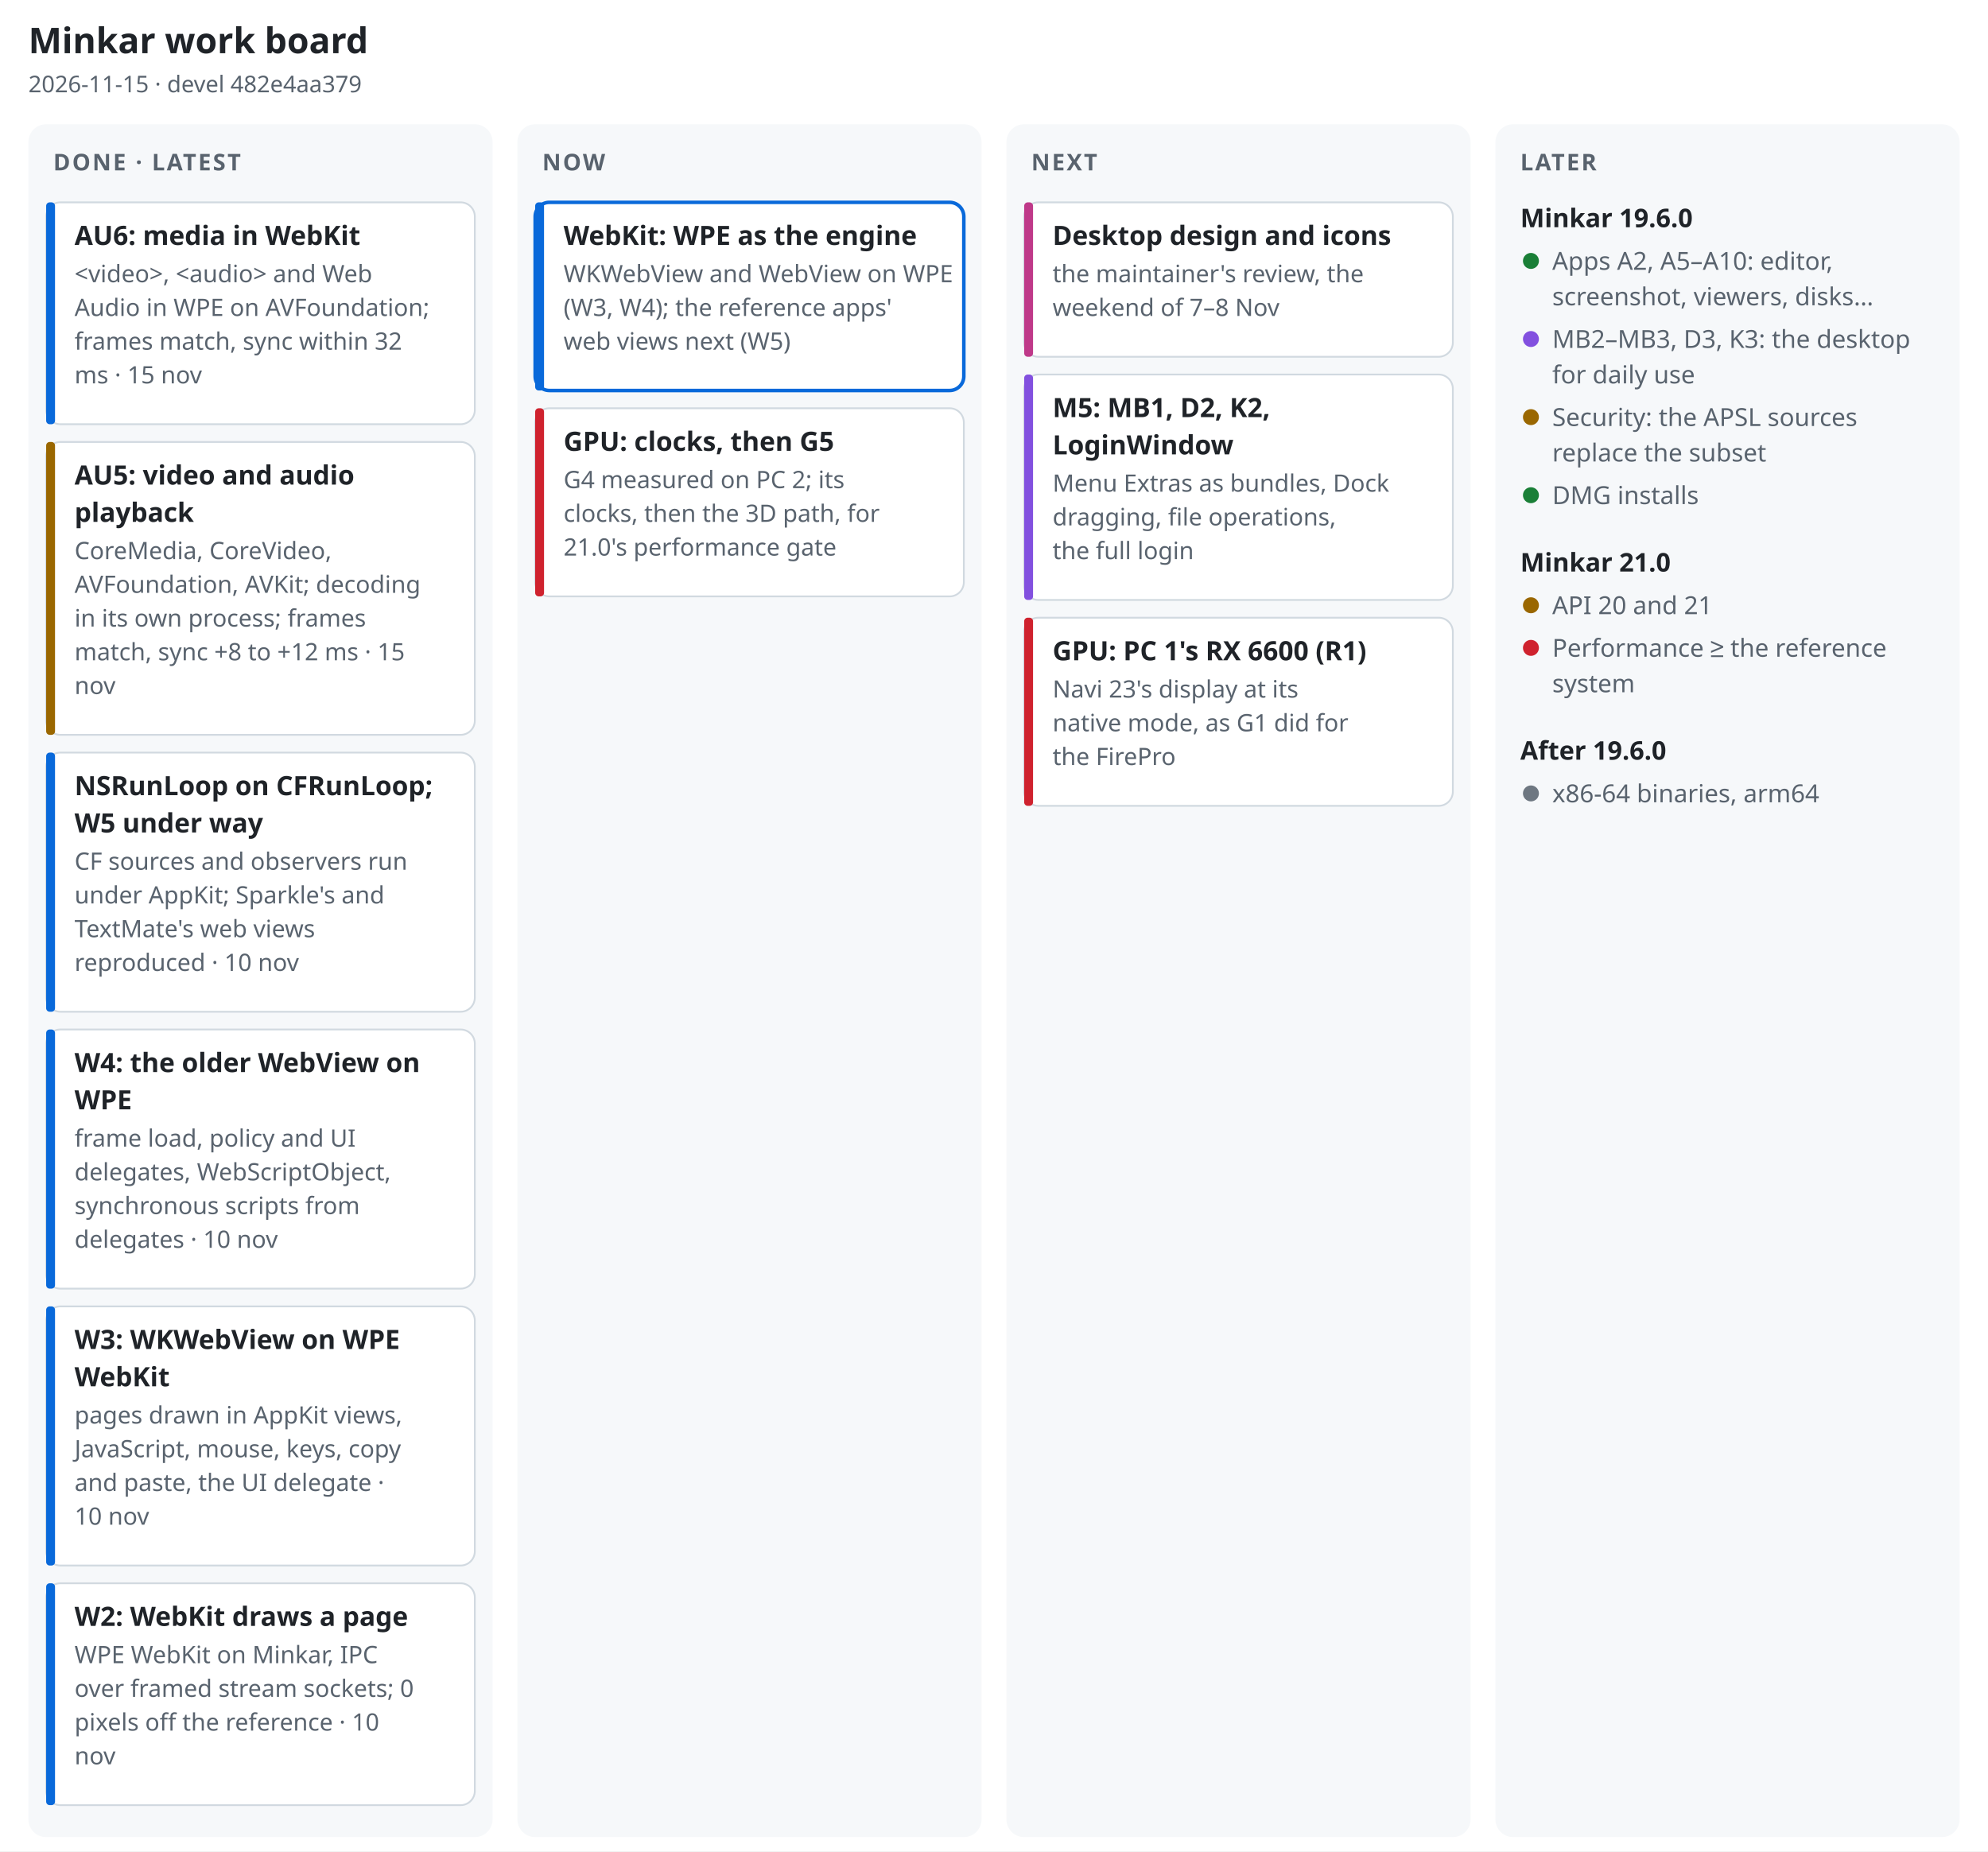
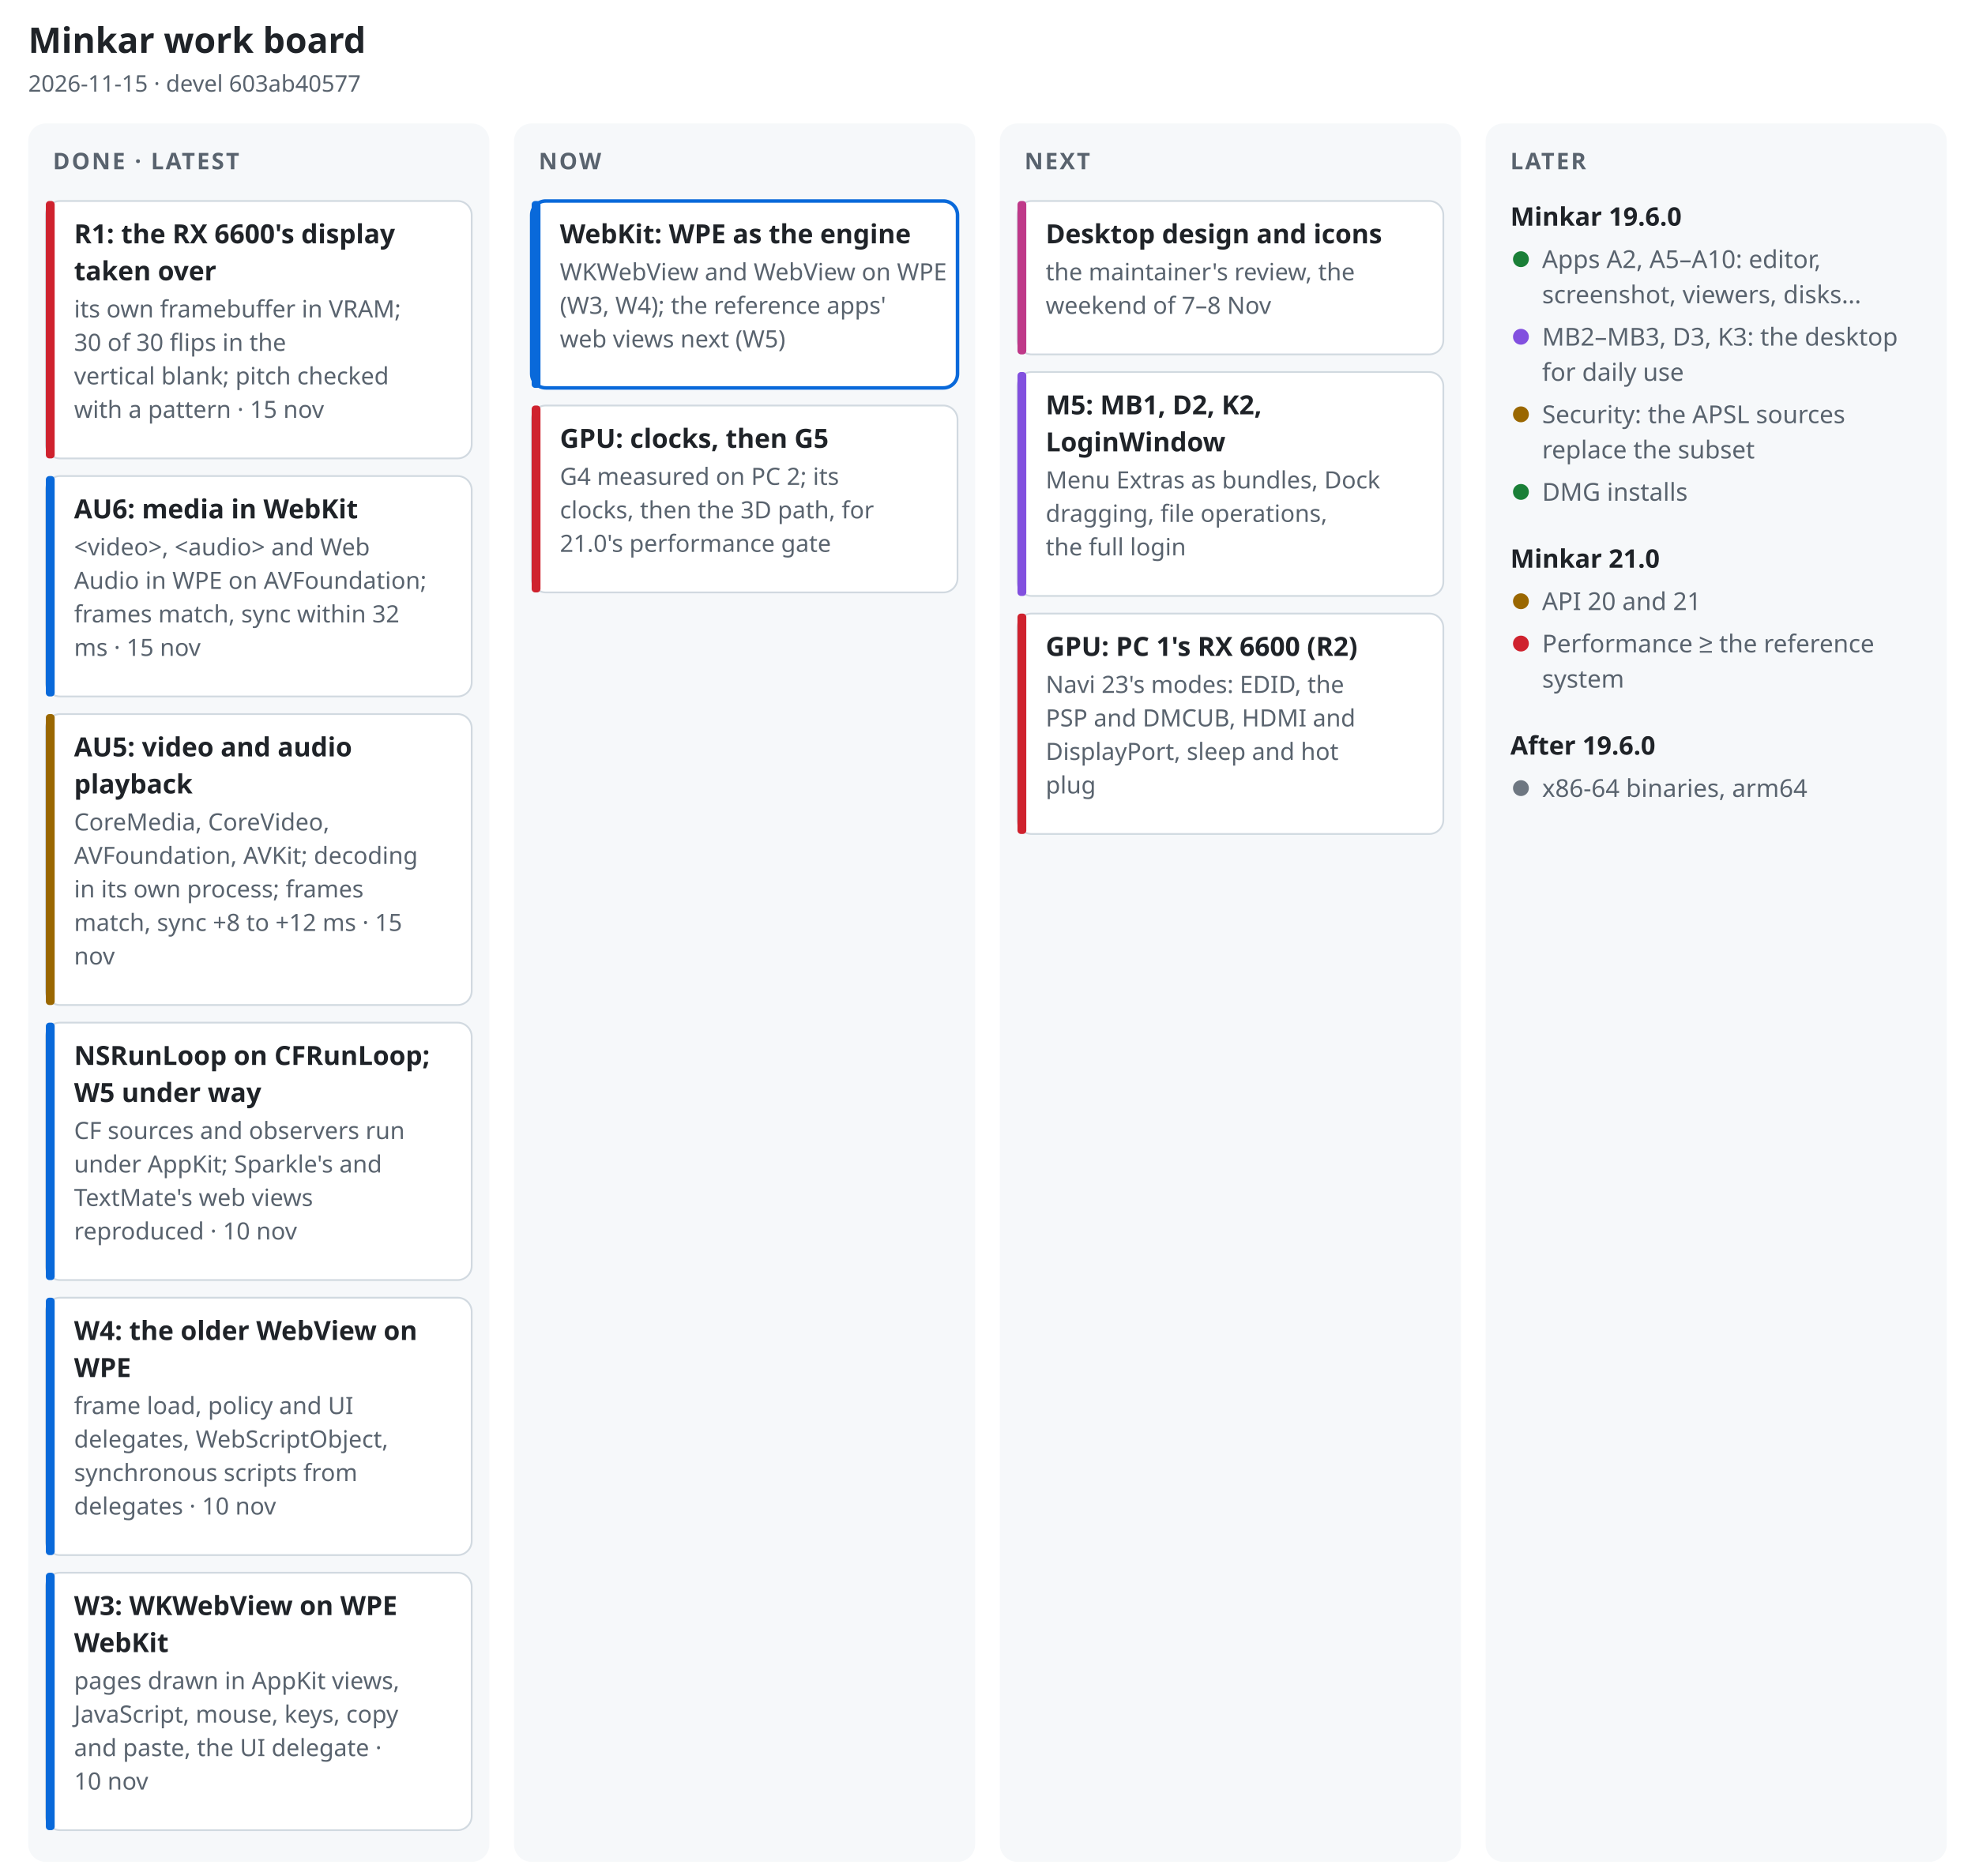
- <svg xmlns="http://www.w3.org/2000/svg" width="1120" height="1043" viewBox="0 0 1120 1043" font-family="-apple-system, BlinkMacSystemFont, 'Segoe UI', 'Noto Sans', Helvetica, Arial, sans-serif" role="img" aria-label="Minkar work board, 2026-11-15">
-   <rect width="1120" height="1043" fill="#ffffff" />
+ <svg xmlns="http://www.w3.org/2000/svg" width="1120" height="1064" viewBox="0 0 1120 1064" font-family="-apple-system, BlinkMacSystemFont, 'Segoe UI', 'Noto Sans', Helvetica, Arial, sans-serif" role="img" aria-label="Minkar work board, 2026-11-15">
+   <rect width="1120" height="1064" fill="#ffffff" />
  <text x="16" y="30" font-size="20" font-weight="700" fill="#1f2328" text-anchor="start">Minkar work board</text>
-   <text x="16" y="52" font-size="13" font-weight="400" fill="#59636e" text-anchor="start">2026-11-15 · devel 482e4aa379</text>
-   <rect x="16" y="70" width="261.5" height="965" rx="10" fill="#f6f8fa" />
+   <text x="16" y="52" font-size="13" font-weight="400" fill="#59636e" text-anchor="start">2026-11-15 · devel 603ab40577</text>
+   <rect x="16" y="70" width="261.5" height="986" rx="10" fill="#f6f8fa" />
  <text x="30" y="96" font-size="13" font-weight="700" fill="#59636e" text-anchor="start" letter-spacing=".08em">DONE · LATEST</text>
-   <rect x="26" y="114" width="241.5" height="125" rx="8" fill="#ffffff" stroke="#d1d9e0" stroke-width="1" />
-   <rect x="26" y="114" width="5" height="125" rx="2" fill="#0969da" />
-   <text x="42" y="138" font-size="15" font-weight="650" fill="#1f2328" text-anchor="start">AU6: media in WebKit</text>
-   <text x="42" y="159" font-size="13.5" font-weight="400" fill="#59636e" text-anchor="start">&lt;video&gt;, &lt;audio&gt; and Web</text>
-   <text x="42" y="178" font-size="13.5" font-weight="400" fill="#59636e" text-anchor="start">Audio in WPE on AVFoundation;</text>
-   <text x="42" y="197" font-size="13.5" font-weight="400" fill="#59636e" text-anchor="start">frames match, sync within 32</text>
-   <text x="42" y="216" font-size="13.5" font-weight="400" fill="#59636e" text-anchor="start">ms · 15 nov</text>
-   <rect x="26" y="249" width="241.5" height="165" rx="8" fill="#ffffff" stroke="#d1d9e0" stroke-width="1" />
-   <rect x="26" y="249" width="5" height="165" rx="2" fill="#9a6700" />
-   <text x="42" y="273" font-size="15" font-weight="650" fill="#1f2328" text-anchor="start">AU5: video and audio</text>
-   <text x="42" y="294" font-size="15" font-weight="650" fill="#1f2328" text-anchor="start">playback</text>
-   <text x="42" y="315" font-size="13.5" font-weight="400" fill="#59636e" text-anchor="start">CoreMedia, CoreVideo,</text>
-   <text x="42" y="334" font-size="13.5" font-weight="400" fill="#59636e" text-anchor="start">AVFoundation, AVKit; decoding</text>
-   <text x="42" y="353" font-size="13.5" font-weight="400" fill="#59636e" text-anchor="start">in its own process; frames</text>
-   <text x="42" y="372" font-size="13.5" font-weight="400" fill="#59636e" text-anchor="start">match, sync +8 to +12 ms · 15</text>
-   <text x="42" y="391" font-size="13.5" font-weight="400" fill="#59636e" text-anchor="start">nov</text>
-   <rect x="26" y="424" width="241.5" height="146" rx="8" fill="#ffffff" stroke="#d1d9e0" stroke-width="1" />
-   <rect x="26" y="424" width="5" height="146" rx="2" fill="#0969da" />
-   <text x="42" y="448" font-size="15" font-weight="650" fill="#1f2328" text-anchor="start">NSRunLoop on CFRunLoop;</text>
-   <text x="42" y="469" font-size="15" font-weight="650" fill="#1f2328" text-anchor="start">W5 under way</text>
-   <text x="42" y="490" font-size="13.5" font-weight="400" fill="#59636e" text-anchor="start">CF sources and observers run</text>
-   <text x="42" y="509" font-size="13.5" font-weight="400" fill="#59636e" text-anchor="start">under AppKit; Sparkle's and</text>
-   <text x="42" y="528" font-size="13.5" font-weight="400" fill="#59636e" text-anchor="start">TextMate's web views</text>
-   <text x="42" y="547" font-size="13.5" font-weight="400" fill="#59636e" text-anchor="start">reproduced · 10 nov</text>
+   <rect x="26" y="114" width="241.5" height="146" rx="8" fill="#ffffff" stroke="#d1d9e0" stroke-width="1" />
+   <rect x="26" y="114" width="5" height="146" rx="2" fill="#cf222e" />
+   <text x="42" y="138" font-size="15" font-weight="650" fill="#1f2328" text-anchor="start">R1: the RX 6600's display</text>
+   <text x="42" y="159" font-size="15" font-weight="650" fill="#1f2328" text-anchor="start">taken over</text>
+   <text x="42" y="180" font-size="13.5" font-weight="400" fill="#59636e" text-anchor="start">its own framebuffer in VRAM;</text>
+   <text x="42" y="199" font-size="13.5" font-weight="400" fill="#59636e" text-anchor="start">30 of 30 flips in the</text>
+   <text x="42" y="218" font-size="13.5" font-weight="400" fill="#59636e" text-anchor="start">vertical blank; pitch checked</text>
+   <text x="42" y="237" font-size="13.5" font-weight="400" fill="#59636e" text-anchor="start">with a pattern · 15 nov</text>
+   <rect x="26" y="270" width="241.5" height="125" rx="8" fill="#ffffff" stroke="#d1d9e0" stroke-width="1" />
+   <rect x="26" y="270" width="5" height="125" rx="2" fill="#0969da" />
+   <text x="42" y="294" font-size="15" font-weight="650" fill="#1f2328" text-anchor="start">AU6: media in WebKit</text>
+   <text x="42" y="315" font-size="13.5" font-weight="400" fill="#59636e" text-anchor="start">&lt;video&gt;, &lt;audio&gt; and Web</text>
+   <text x="42" y="334" font-size="13.5" font-weight="400" fill="#59636e" text-anchor="start">Audio in WPE on AVFoundation;</text>
+   <text x="42" y="353" font-size="13.5" font-weight="400" fill="#59636e" text-anchor="start">frames match, sync within 32</text>
+   <text x="42" y="372" font-size="13.5" font-weight="400" fill="#59636e" text-anchor="start">ms · 15 nov</text>
+   <rect x="26" y="405" width="241.5" height="165" rx="8" fill="#ffffff" stroke="#d1d9e0" stroke-width="1" />
+   <rect x="26" y="405" width="5" height="165" rx="2" fill="#9a6700" />
+   <text x="42" y="429" font-size="15" font-weight="650" fill="#1f2328" text-anchor="start">AU5: video and audio</text>
+   <text x="42" y="450" font-size="15" font-weight="650" fill="#1f2328" text-anchor="start">playback</text>
+   <text x="42" y="471" font-size="13.5" font-weight="400" fill="#59636e" text-anchor="start">CoreMedia, CoreVideo,</text>
+   <text x="42" y="490" font-size="13.5" font-weight="400" fill="#59636e" text-anchor="start">AVFoundation, AVKit; decoding</text>
+   <text x="42" y="509" font-size="13.5" font-weight="400" fill="#59636e" text-anchor="start">in its own process; frames</text>
+   <text x="42" y="528" font-size="13.5" font-weight="400" fill="#59636e" text-anchor="start">match, sync +8 to +12 ms · 15</text>
+   <text x="42" y="547" font-size="13.5" font-weight="400" fill="#59636e" text-anchor="start">nov</text>
  <rect x="26" y="580" width="241.5" height="146" rx="8" fill="#ffffff" stroke="#d1d9e0" stroke-width="1" />
  <rect x="26" y="580" width="5" height="146" rx="2" fill="#0969da" />
-   <text x="42" y="604" font-size="15" font-weight="650" fill="#1f2328" text-anchor="start">W4: the older WebView on</text>
-   <text x="42" y="625" font-size="15" font-weight="650" fill="#1f2328" text-anchor="start">WPE</text>
-   <text x="42" y="646" font-size="13.5" font-weight="400" fill="#59636e" text-anchor="start">frame load, policy and UI</text>
-   <text x="42" y="665" font-size="13.5" font-weight="400" fill="#59636e" text-anchor="start">delegates, WebScriptObject,</text>
-   <text x="42" y="684" font-size="13.5" font-weight="400" fill="#59636e" text-anchor="start">synchronous scripts from</text>
-   <text x="42" y="703" font-size="13.5" font-weight="400" fill="#59636e" text-anchor="start">delegates · 10 nov</text>
+   <text x="42" y="604" font-size="15" font-weight="650" fill="#1f2328" text-anchor="start">NSRunLoop on CFRunLoop;</text>
+   <text x="42" y="625" font-size="15" font-weight="650" fill="#1f2328" text-anchor="start">W5 under way</text>
+   <text x="42" y="646" font-size="13.5" font-weight="400" fill="#59636e" text-anchor="start">CF sources and observers run</text>
+   <text x="42" y="665" font-size="13.5" font-weight="400" fill="#59636e" text-anchor="start">under AppKit; Sparkle's and</text>
+   <text x="42" y="684" font-size="13.5" font-weight="400" fill="#59636e" text-anchor="start">TextMate's web views</text>
+   <text x="42" y="703" font-size="13.5" font-weight="400" fill="#59636e" text-anchor="start">reproduced · 10 nov</text>
  <rect x="26" y="736" width="241.5" height="146" rx="8" fill="#ffffff" stroke="#d1d9e0" stroke-width="1" />
  <rect x="26" y="736" width="5" height="146" rx="2" fill="#0969da" />
-   <text x="42" y="760" font-size="15" font-weight="650" fill="#1f2328" text-anchor="start">W3: WKWebView on WPE</text>
-   <text x="42" y="781" font-size="15" font-weight="650" fill="#1f2328" text-anchor="start">WebKit</text>
-   <text x="42" y="802" font-size="13.5" font-weight="400" fill="#59636e" text-anchor="start">pages drawn in AppKit views,</text>
-   <text x="42" y="821" font-size="13.5" font-weight="400" fill="#59636e" text-anchor="start">JavaScript, mouse, keys, copy</text>
-   <text x="42" y="840" font-size="13.5" font-weight="400" fill="#59636e" text-anchor="start">and paste, the UI delegate ·</text>
-   <text x="42" y="859" font-size="13.5" font-weight="400" fill="#59636e" text-anchor="start">10 nov</text>
-   <rect x="26" y="892" width="241.5" height="125" rx="8" fill="#ffffff" stroke="#d1d9e0" stroke-width="1" />
-   <rect x="26" y="892" width="5" height="125" rx="2" fill="#0969da" />
-   <text x="42" y="916" font-size="15" font-weight="650" fill="#1f2328" text-anchor="start">W2: WebKit draws a page</text>
-   <text x="42" y="937" font-size="13.5" font-weight="400" fill="#59636e" text-anchor="start">WPE WebKit on Minkar, IPC</text>
-   <text x="42" y="956" font-size="13.5" font-weight="400" fill="#59636e" text-anchor="start">over framed stream sockets; 0</text>
-   <text x="42" y="975" font-size="13.5" font-weight="400" fill="#59636e" text-anchor="start">pixels off the reference · 10</text>
-   <text x="42" y="994" font-size="13.5" font-weight="400" fill="#59636e" text-anchor="start">nov</text>
-   <rect x="291.5" y="70" width="261.5" height="965" rx="10" fill="#f6f8fa" />
+   <text x="42" y="760" font-size="15" font-weight="650" fill="#1f2328" text-anchor="start">W4: the older WebView on</text>
+   <text x="42" y="781" font-size="15" font-weight="650" fill="#1f2328" text-anchor="start">WPE</text>
+   <text x="42" y="802" font-size="13.5" font-weight="400" fill="#59636e" text-anchor="start">frame load, policy and UI</text>
+   <text x="42" y="821" font-size="13.5" font-weight="400" fill="#59636e" text-anchor="start">delegates, WebScriptObject,</text>
+   <text x="42" y="840" font-size="13.5" font-weight="400" fill="#59636e" text-anchor="start">synchronous scripts from</text>
+   <text x="42" y="859" font-size="13.5" font-weight="400" fill="#59636e" text-anchor="start">delegates · 10 nov</text>
+   <rect x="26" y="892" width="241.5" height="146" rx="8" fill="#ffffff" stroke="#d1d9e0" stroke-width="1" />
+   <rect x="26" y="892" width="5" height="146" rx="2" fill="#0969da" />
+   <text x="42" y="916" font-size="15" font-weight="650" fill="#1f2328" text-anchor="start">W3: WKWebView on WPE</text>
+   <text x="42" y="937" font-size="15" font-weight="650" fill="#1f2328" text-anchor="start">WebKit</text>
+   <text x="42" y="958" font-size="13.5" font-weight="400" fill="#59636e" text-anchor="start">pages drawn in AppKit views,</text>
+   <text x="42" y="977" font-size="13.5" font-weight="400" fill="#59636e" text-anchor="start">JavaScript, mouse, keys, copy</text>
+   <text x="42" y="996" font-size="13.5" font-weight="400" fill="#59636e" text-anchor="start">and paste, the UI delegate ·</text>
+   <text x="42" y="1015" font-size="13.5" font-weight="400" fill="#59636e" text-anchor="start">10 nov</text>
+   <rect x="291.5" y="70" width="261.5" height="986" rx="10" fill="#f6f8fa" />
  <text x="305.5" y="96" font-size="13" font-weight="700" fill="#59636e" text-anchor="start" letter-spacing=".08em">NOW</text>
  <rect x="301.5" y="114" width="241.5" height="106" rx="8" fill="#ffffff" stroke="#0969da" stroke-width="2" />
  <rect x="301.5" y="114" width="5" height="106" rx="2" fill="#0969da" />
  <text x="317.5" y="138" font-size="15" font-weight="650" fill="#1f2328" text-anchor="start">WebKit: WPE as the engine</text>
  <text x="317.5" y="159" font-size="13.5" font-weight="400" fill="#59636e" text-anchor="start">WKWebView and WebView on WPE</text>
  <text x="317.5" y="178" font-size="13.5" font-weight="400" fill="#59636e" text-anchor="start">(W3, W4); the reference apps'</text>
  <text x="317.5" y="197" font-size="13.5" font-weight="400" fill="#59636e" text-anchor="start">web views next (W5)</text>
  <rect x="301.5" y="230" width="241.5" height="106" rx="8" fill="#ffffff" stroke="#d1d9e0" stroke-width="1" />
  <rect x="301.5" y="230" width="5" height="106" rx="2" fill="#cf222e" />
  <text x="317.5" y="254" font-size="15" font-weight="650" fill="#1f2328" text-anchor="start">GPU: clocks, then G5</text>
  <text x="317.5" y="275" font-size="13.5" font-weight="400" fill="#59636e" text-anchor="start">G4 measured on PC 2; its</text>
  <text x="317.5" y="294" font-size="13.5" font-weight="400" fill="#59636e" text-anchor="start">clocks, then the 3D path, for</text>
  <text x="317.5" y="313" font-size="13.5" font-weight="400" fill="#59636e" text-anchor="start">21.0's performance gate</text>
-   <rect x="567" y="70" width="261.5" height="965" rx="10" fill="#f6f8fa" />
+   <rect x="567" y="70" width="261.5" height="986" rx="10" fill="#f6f8fa" />
  <text x="581" y="96" font-size="13" font-weight="700" fill="#59636e" text-anchor="start" letter-spacing=".08em">NEXT</text>
  <rect x="577" y="114" width="241.5" height="87" rx="8" fill="#ffffff" stroke="#d1d9e0" stroke-width="1" />
  <rect x="577" y="114" width="5" height="87" rx="2" fill="#bf3989" />
  <text x="593" y="138" font-size="15" font-weight="650" fill="#1f2328" text-anchor="start">Desktop design and icons</text>
  <text x="593" y="159" font-size="13.5" font-weight="400" fill="#59636e" text-anchor="start">the maintainer's review, the</text>
  <text x="593" y="178" font-size="13.5" font-weight="400" fill="#59636e" text-anchor="start">weekend of 7–8 Nov</text>
  <rect x="577" y="211" width="241.5" height="127" rx="8" fill="#ffffff" stroke="#d1d9e0" stroke-width="1" />
  <rect x="577" y="211" width="5" height="127" rx="2" fill="#8250df" />
  <text x="593" y="235" font-size="15" font-weight="650" fill="#1f2328" text-anchor="start">M5: MB1, D2, K2,</text>
  <text x="593" y="256" font-size="15" font-weight="650" fill="#1f2328" text-anchor="start">LoginWindow</text>
  <text x="593" y="277" font-size="13.5" font-weight="400" fill="#59636e" text-anchor="start">Menu Extras as bundles, Dock</text>
  <text x="593" y="296" font-size="13.5" font-weight="400" fill="#59636e" text-anchor="start">dragging, file operations,</text>
  <text x="593" y="315" font-size="13.5" font-weight="400" fill="#59636e" text-anchor="start">the full login</text>
-   <rect x="577" y="348" width="241.5" height="106" rx="8" fill="#ffffff" stroke="#d1d9e0" stroke-width="1" />
-   <rect x="577" y="348" width="5" height="106" rx="2" fill="#cf222e" />
-   <text x="593" y="372" font-size="15" font-weight="650" fill="#1f2328" text-anchor="start">GPU: PC 1's RX 6600 (R1)</text>
-   <text x="593" y="393" font-size="13.5" font-weight="400" fill="#59636e" text-anchor="start">Navi 23's display at its</text>
-   <text x="593" y="412" font-size="13.5" font-weight="400" fill="#59636e" text-anchor="start">native mode, as G1 did for</text>
-   <text x="593" y="431" font-size="13.5" font-weight="400" fill="#59636e" text-anchor="start">the FirePro</text>
-   <rect x="842.5" y="70" width="261.5" height="965" rx="10" fill="#f6f8fa" />
+   <rect x="577" y="348" width="241.5" height="125" rx="8" fill="#ffffff" stroke="#d1d9e0" stroke-width="1" />
+   <rect x="577" y="348" width="5" height="125" rx="2" fill="#cf222e" />
+   <text x="593" y="372" font-size="15" font-weight="650" fill="#1f2328" text-anchor="start">GPU: PC 1's RX 6600 (R2)</text>
+   <text x="593" y="393" font-size="13.5" font-weight="400" fill="#59636e" text-anchor="start">Navi 23's modes: EDID, the</text>
+   <text x="593" y="412" font-size="13.5" font-weight="400" fill="#59636e" text-anchor="start">PSP and DMCUB, HDMI and</text>
+   <text x="593" y="431" font-size="13.5" font-weight="400" fill="#59636e" text-anchor="start">DisplayPort, sleep and hot</text>
+   <text x="593" y="450" font-size="13.5" font-weight="400" fill="#59636e" text-anchor="start">plug</text>
+   <rect x="842.5" y="70" width="261.5" height="986" rx="10" fill="#f6f8fa" />
  <text x="856.5" y="96" font-size="13" font-weight="700" fill="#59636e" text-anchor="start" letter-spacing=".08em">LATER</text>
  <text x="856.5" y="128" font-size="14.5" font-weight="700" fill="#1f2328" text-anchor="start">Minkar 19.6.0</text>
  <circle cx="862.5" cy="147" r="4.5" fill="#1a7f37" />
  <text x="874.5" y="152" font-size="14" font-weight="400" fill="#59636e" text-anchor="start">Apps A2, A5–A10: editor,</text>
  <text x="874.5" y="172" font-size="14" font-weight="400" fill="#59636e" text-anchor="start">screenshot, viewers, disks…</text>
  <circle cx="862.5" cy="191" r="4.5" fill="#8250df" />
  <text x="874.5" y="196" font-size="14" font-weight="400" fill="#59636e" text-anchor="start">MB2–MB3, D3, K3: the desktop</text>
  <text x="874.5" y="216" font-size="14" font-weight="400" fill="#59636e" text-anchor="start">for daily use</text>
  <circle cx="862.5" cy="235" r="4.5" fill="#9a6700" />
  <text x="874.5" y="240" font-size="14" font-weight="400" fill="#59636e" text-anchor="start">Security: the APSL sources</text>
  <text x="874.5" y="260" font-size="14" font-weight="400" fill="#59636e" text-anchor="start">replace the subset</text>
  <circle cx="862.5" cy="279" r="4.5" fill="#1a7f37" />
  <text x="874.5" y="284" font-size="14" font-weight="400" fill="#59636e" text-anchor="start">DMG installs</text>
  <text x="856.5" y="322" font-size="14.5" font-weight="700" fill="#1f2328" text-anchor="start">Minkar 21.0</text>
  <circle cx="862.5" cy="341" r="4.5" fill="#9a6700" />
  <text x="874.5" y="346" font-size="14" font-weight="400" fill="#59636e" text-anchor="start">API 20 and 21</text>
  <circle cx="862.5" cy="365" r="4.5" fill="#cf222e" />
  <text x="874.5" y="370" font-size="14" font-weight="400" fill="#59636e" text-anchor="start">Performance ≥ the reference</text>
  <text x="874.5" y="390" font-size="14" font-weight="400" fill="#59636e" text-anchor="start">system</text>
  <text x="856.5" y="428" font-size="14.5" font-weight="700" fill="#1f2328" text-anchor="start">After 19.6.0</text>
  <circle cx="862.5" cy="447" r="4.5" fill="#6e7781" />
  <text x="874.5" y="452" font-size="14" font-weight="400" fill="#59636e" text-anchor="start">x86-64 binaries, arm64</text>
</svg>
